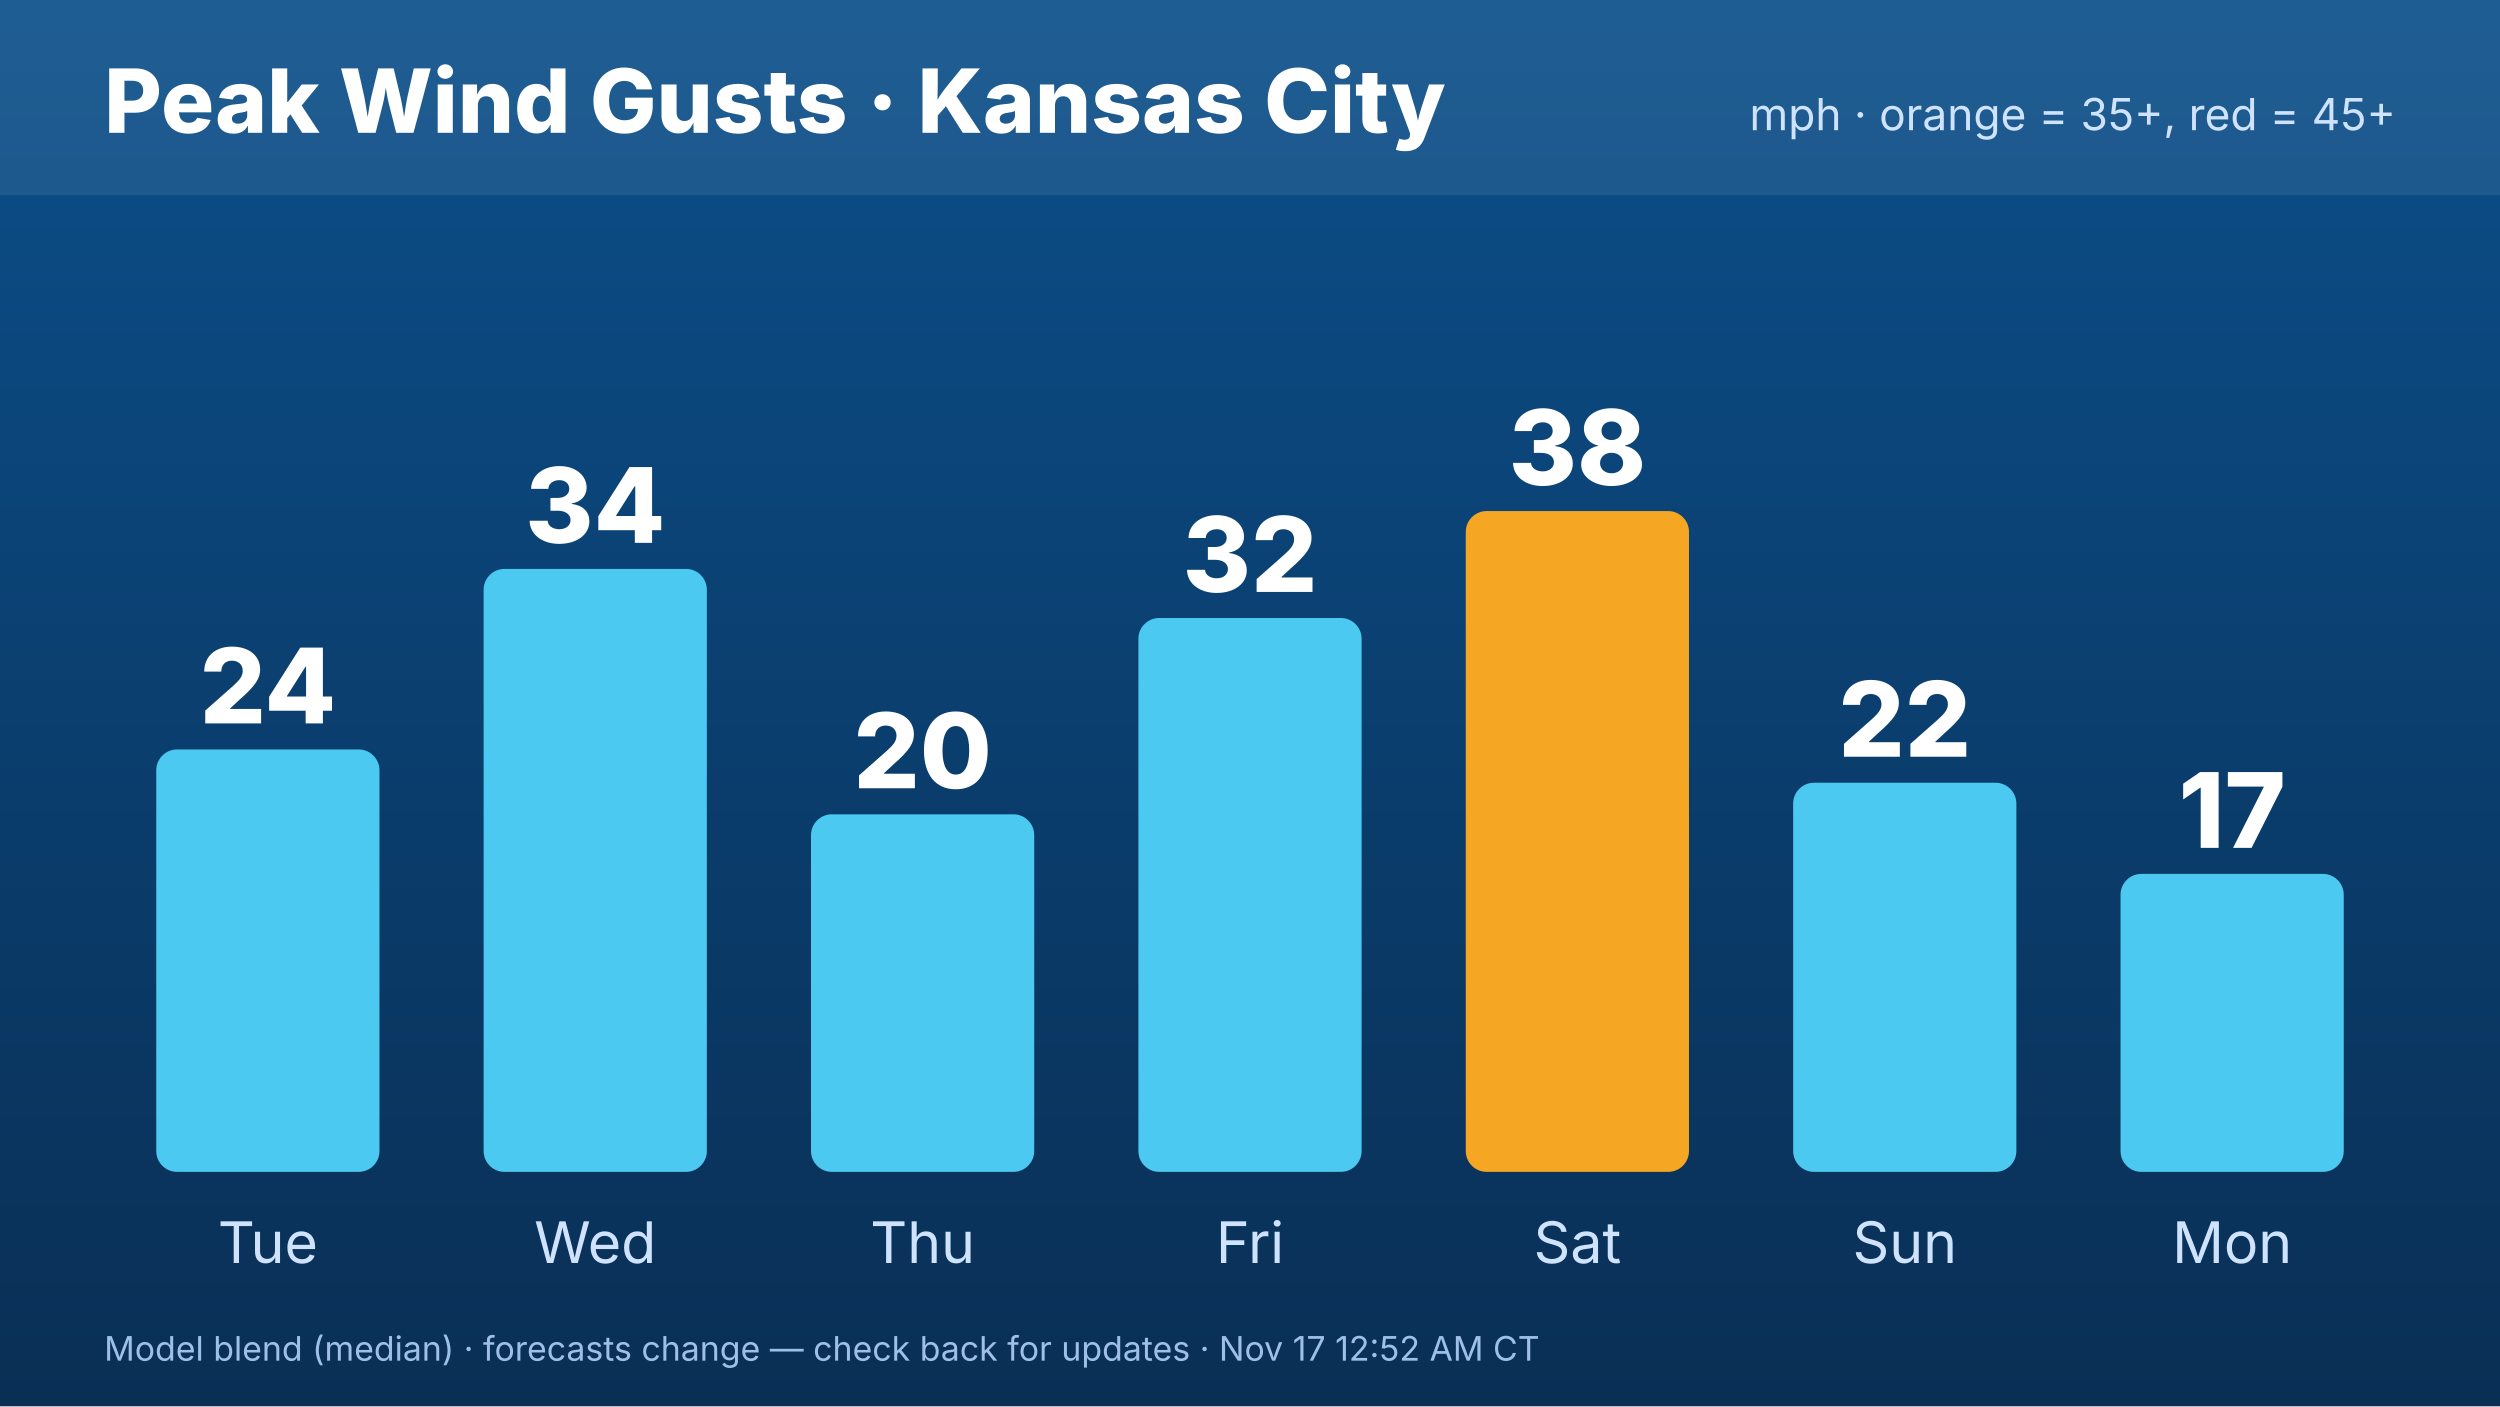
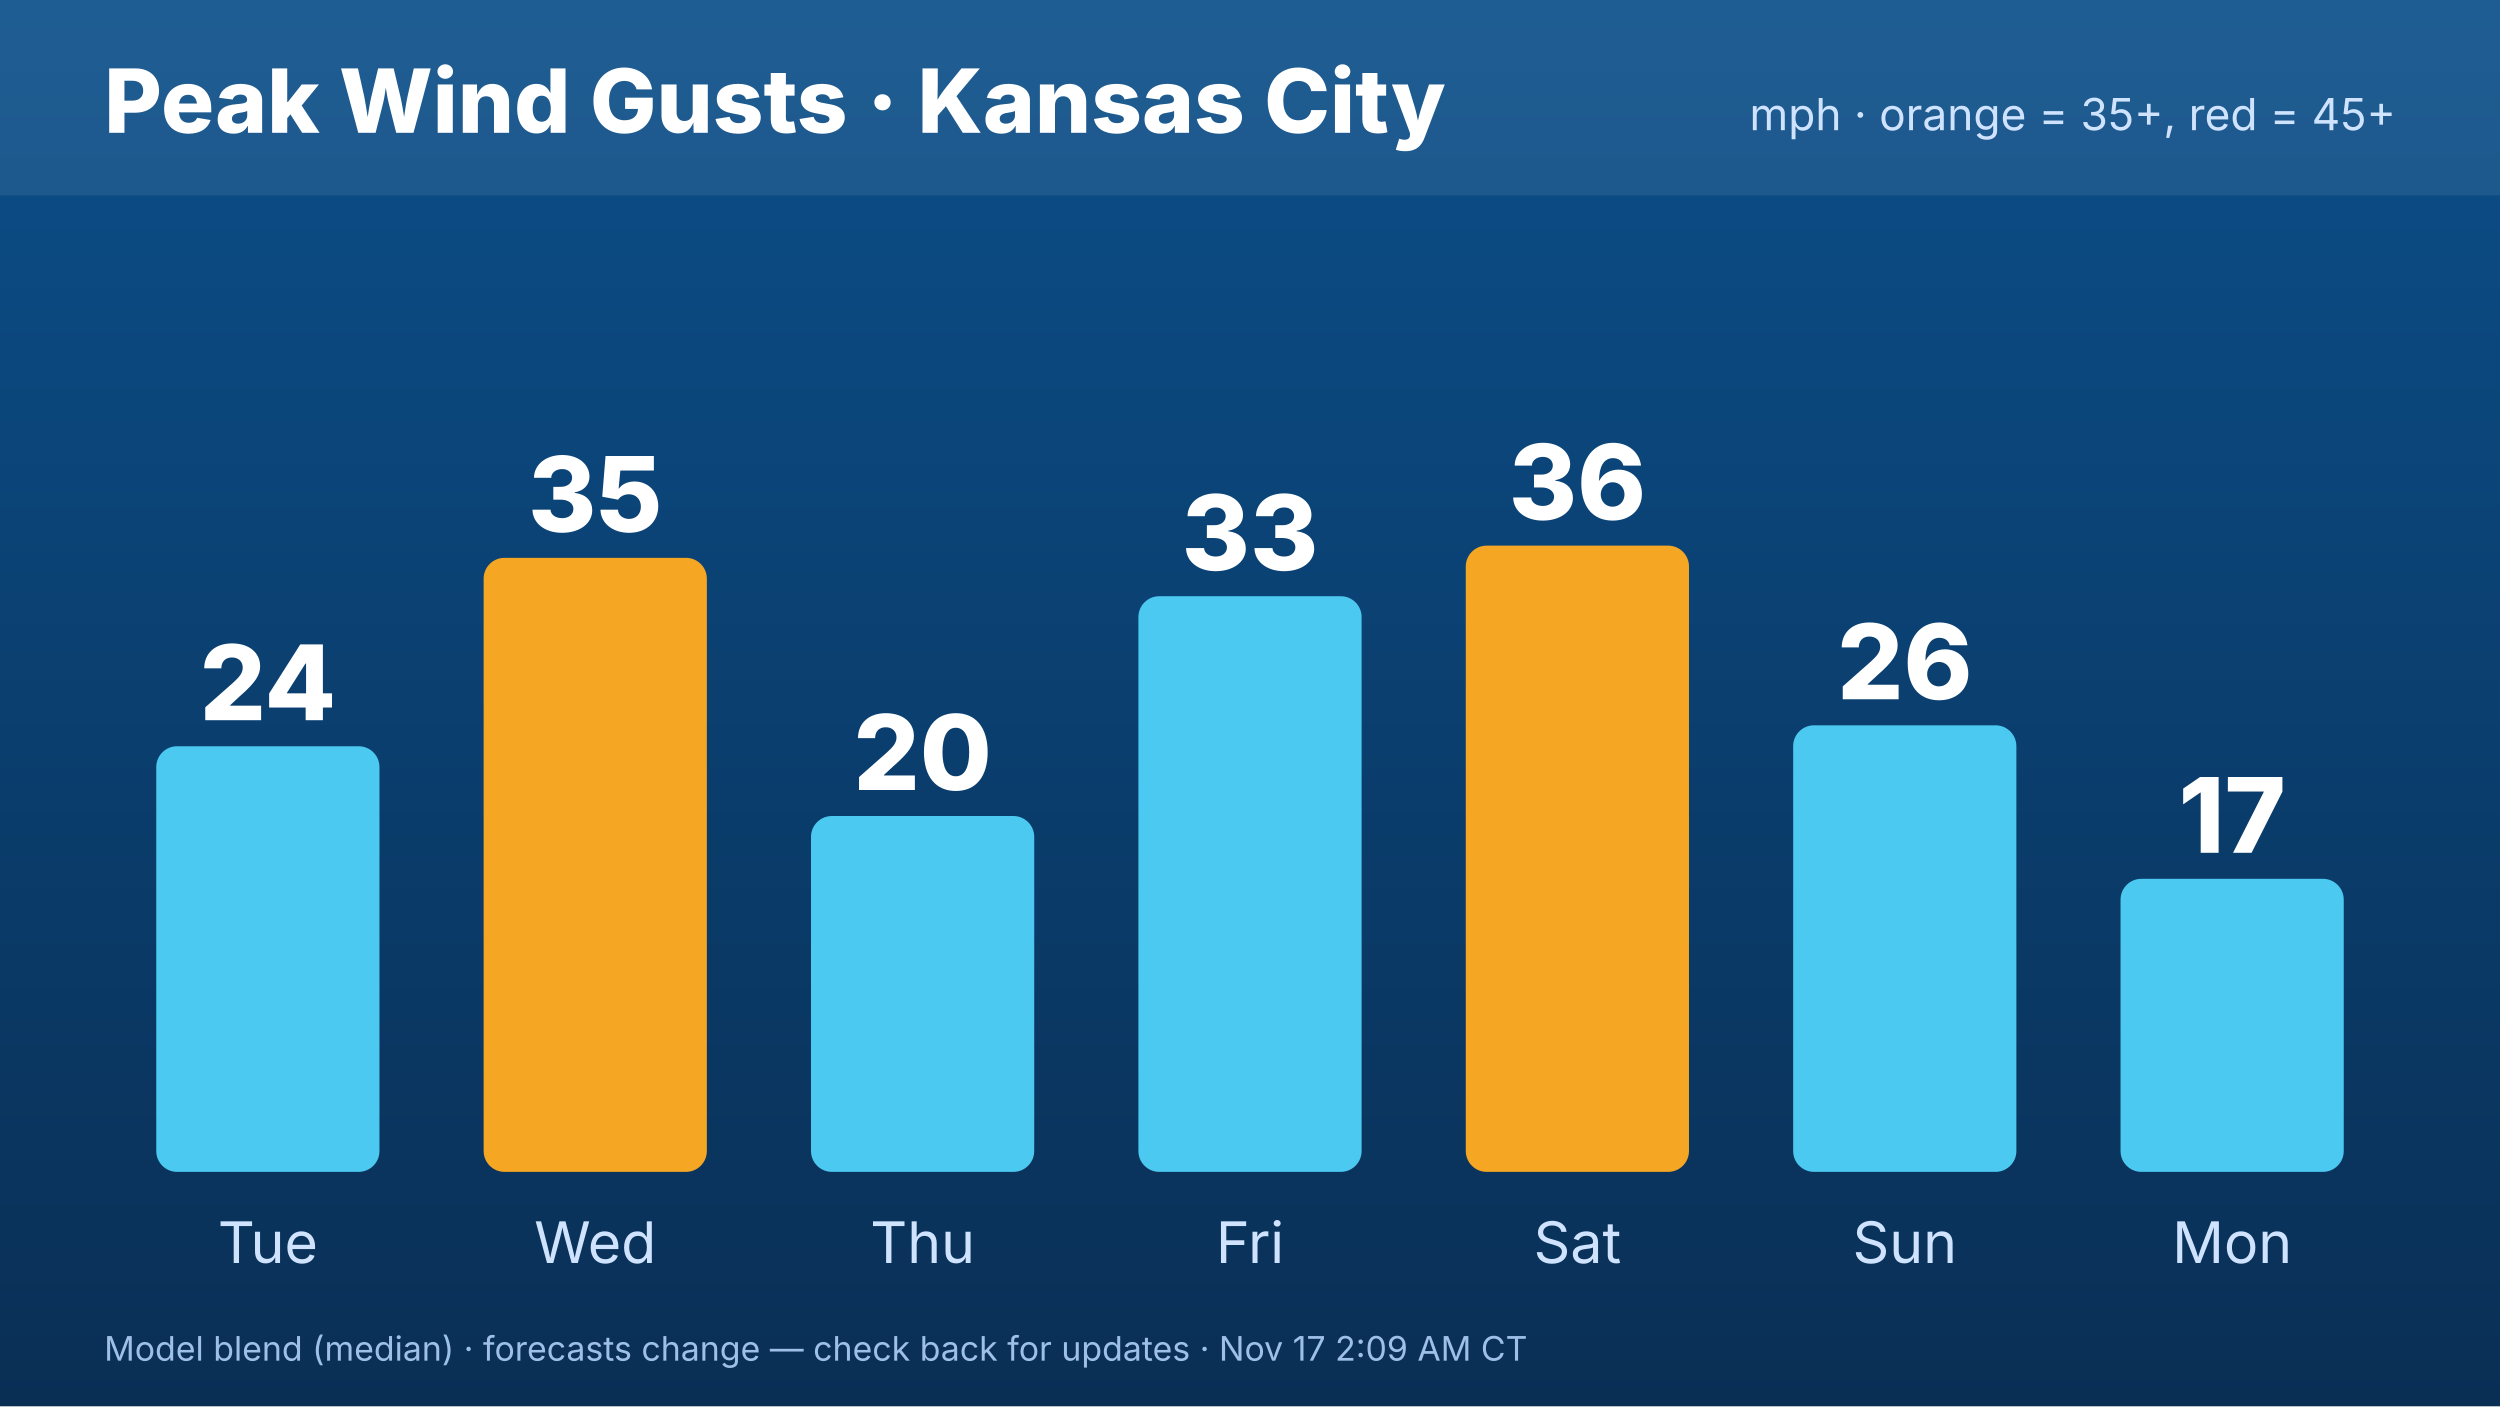
<svg xmlns="http://www.w3.org/2000/svg" width="1920" height="1080" viewBox="0 0 1920 1080" font-family="Inter,Helvetica,Arial,sans-serif">
  <defs>
    <linearGradient id="bg" x1="0" y1="0" x2="0" y2="1">
      <stop offset="0" stop-color="#0b4f8a" />
      <stop offset="1" stop-color="#0a2f55" />
    </linearGradient>
  </defs>
  <rect width="1920" height="1080" fill="url(#bg)" />
  <rect x="0" y="0" width="1920" height="150" fill="#ffffff" opacity=".08" />
  <text x="80" y="102" font-size="68" font-weight="800" fill="#fff">Peak Wind Gusts · Kansas City</text>
  <text x="1840" y="100" font-size="34" fill="#cfe3ff" text-anchor="end">mph · orange = 35+, red = 45+</text>
-   <rect x="120.0" y="575.577" width="171.429" height="324.423" rx="16" fill="#4cc9f0" />
-   <text x="205.714" y="555.577" font-size="80" font-weight="800" fill="#fff" text-anchor="middle">24</text>
+   <rect x="120.0" y="573.11" width="171.429" height="326.89" rx="16" fill="#4cc9f0" />
+   <text x="205.714" y="553.11" font-size="80" font-weight="800" fill="#fff" text-anchor="middle">24</text>
  <text x="205.714" y="970" font-size="44" fill="#cfe3ff" text-anchor="middle">Tue</text>
-   <rect x="371.429" y="436.923" width="171.429" height="463.077" rx="16" fill="#4cc9f0" />
-   <text x="457.143" y="416.923" font-size="80" font-weight="800" fill="#fff" text-anchor="middle">34</text>
+   <rect x="371.429" y="428.421" width="171.429" height="471.579" rx="16" fill="#f5a623" />
+   <text x="457.143" y="408.421" font-size="80" font-weight="800" fill="#fff" text-anchor="middle">35</text>
  <text x="457.143" y="970" font-size="44" fill="#cfe3ff" text-anchor="middle">Wed</text>
-   <rect x="622.857" y="625.385" width="171.429" height="274.615" rx="16" fill="#4cc9f0" />
-   <text x="708.571" y="605.385" font-size="80" font-weight="800" fill="#fff" text-anchor="middle">20</text>
+   <rect x="622.857" y="626.699" width="171.429" height="273.301" rx="16" fill="#4cc9f0" />
+   <text x="708.571" y="606.699" font-size="80" font-weight="800" fill="#fff" text-anchor="middle">20</text>
  <text x="708.571" y="970" font-size="44" fill="#cfe3ff" text-anchor="middle">Thu</text>
-   <rect x="874.286" y="474.615" width="171.429" height="425.385" rx="16" fill="#4cc9f0" />
-   <text x="960" y="454.615" font-size="80" font-weight="800" fill="#fff" text-anchor="middle">32</text>
+   <rect x="874.286" y="457.895" width="171.429" height="442.105" rx="16" fill="#4cc9f0" />
+   <text x="960" y="437.895" font-size="80" font-weight="800" fill="#fff" text-anchor="middle">33</text>
  <text x="960" y="970" font-size="44" fill="#cfe3ff" text-anchor="middle">Fri</text>
-   <rect x="1125.714" y="392.5" width="171.429" height="507.5" rx="16" fill="#f5a623" />
-   <text x="1211.429" y="372.5" font-size="80" font-weight="800" fill="#fff" text-anchor="middle">38</text>
+   <rect x="1125.714" y="419.043" width="171.429" height="480.957" rx="16" fill="#f5a623" />
+   <text x="1211.429" y="399.043" font-size="80" font-weight="800" fill="#fff" text-anchor="middle">36</text>
  <text x="1211.429" y="970" font-size="44" fill="#cfe3ff" text-anchor="middle">Sat</text>
-   <rect x="1377.143" y="601.154" width="171.429" height="298.846" rx="16" fill="#4cc9f0" />
-   <text x="1462.857" y="581.154" font-size="80" font-weight="800" fill="#fff" text-anchor="middle">22</text>
+   <rect x="1377.143" y="557.033" width="171.429" height="342.967" rx="16" fill="#4cc9f0" />
+   <text x="1462.857" y="537.033" font-size="80" font-weight="800" fill="#fff" text-anchor="middle">26</text>
  <text x="1462.857" y="970" font-size="44" fill="#cfe3ff" text-anchor="middle">Sun</text>
-   <rect x="1628.571" y="671.154" width="171.429" height="228.846" rx="16" fill="#4cc9f0" />
-   <text x="1714.286" y="651.154" font-size="80" font-weight="800" fill="#fff" text-anchor="middle">17</text>
+   <rect x="1628.571" y="674.928" width="171.429" height="225.072" rx="16" fill="#4cc9f0" />
+   <text x="1714.286" y="654.928" font-size="80" font-weight="800" fill="#fff" text-anchor="middle">17</text>
  <text x="1714.286" y="970" font-size="44" fill="#cfe3ff" text-anchor="middle">Mon</text>
-   <text x="80" y="1045" font-size="26" fill="#9fc0e6">Model blend (median) · forecasts change — check back for updates · Nov 17 12:52 AM CT</text>
+   <text x="80" y="1045" font-size="26" fill="#9fc0e6">Model blend (median) · forecasts change — check back for updates · Nov 17 2:09 AM CT</text>
</svg>
